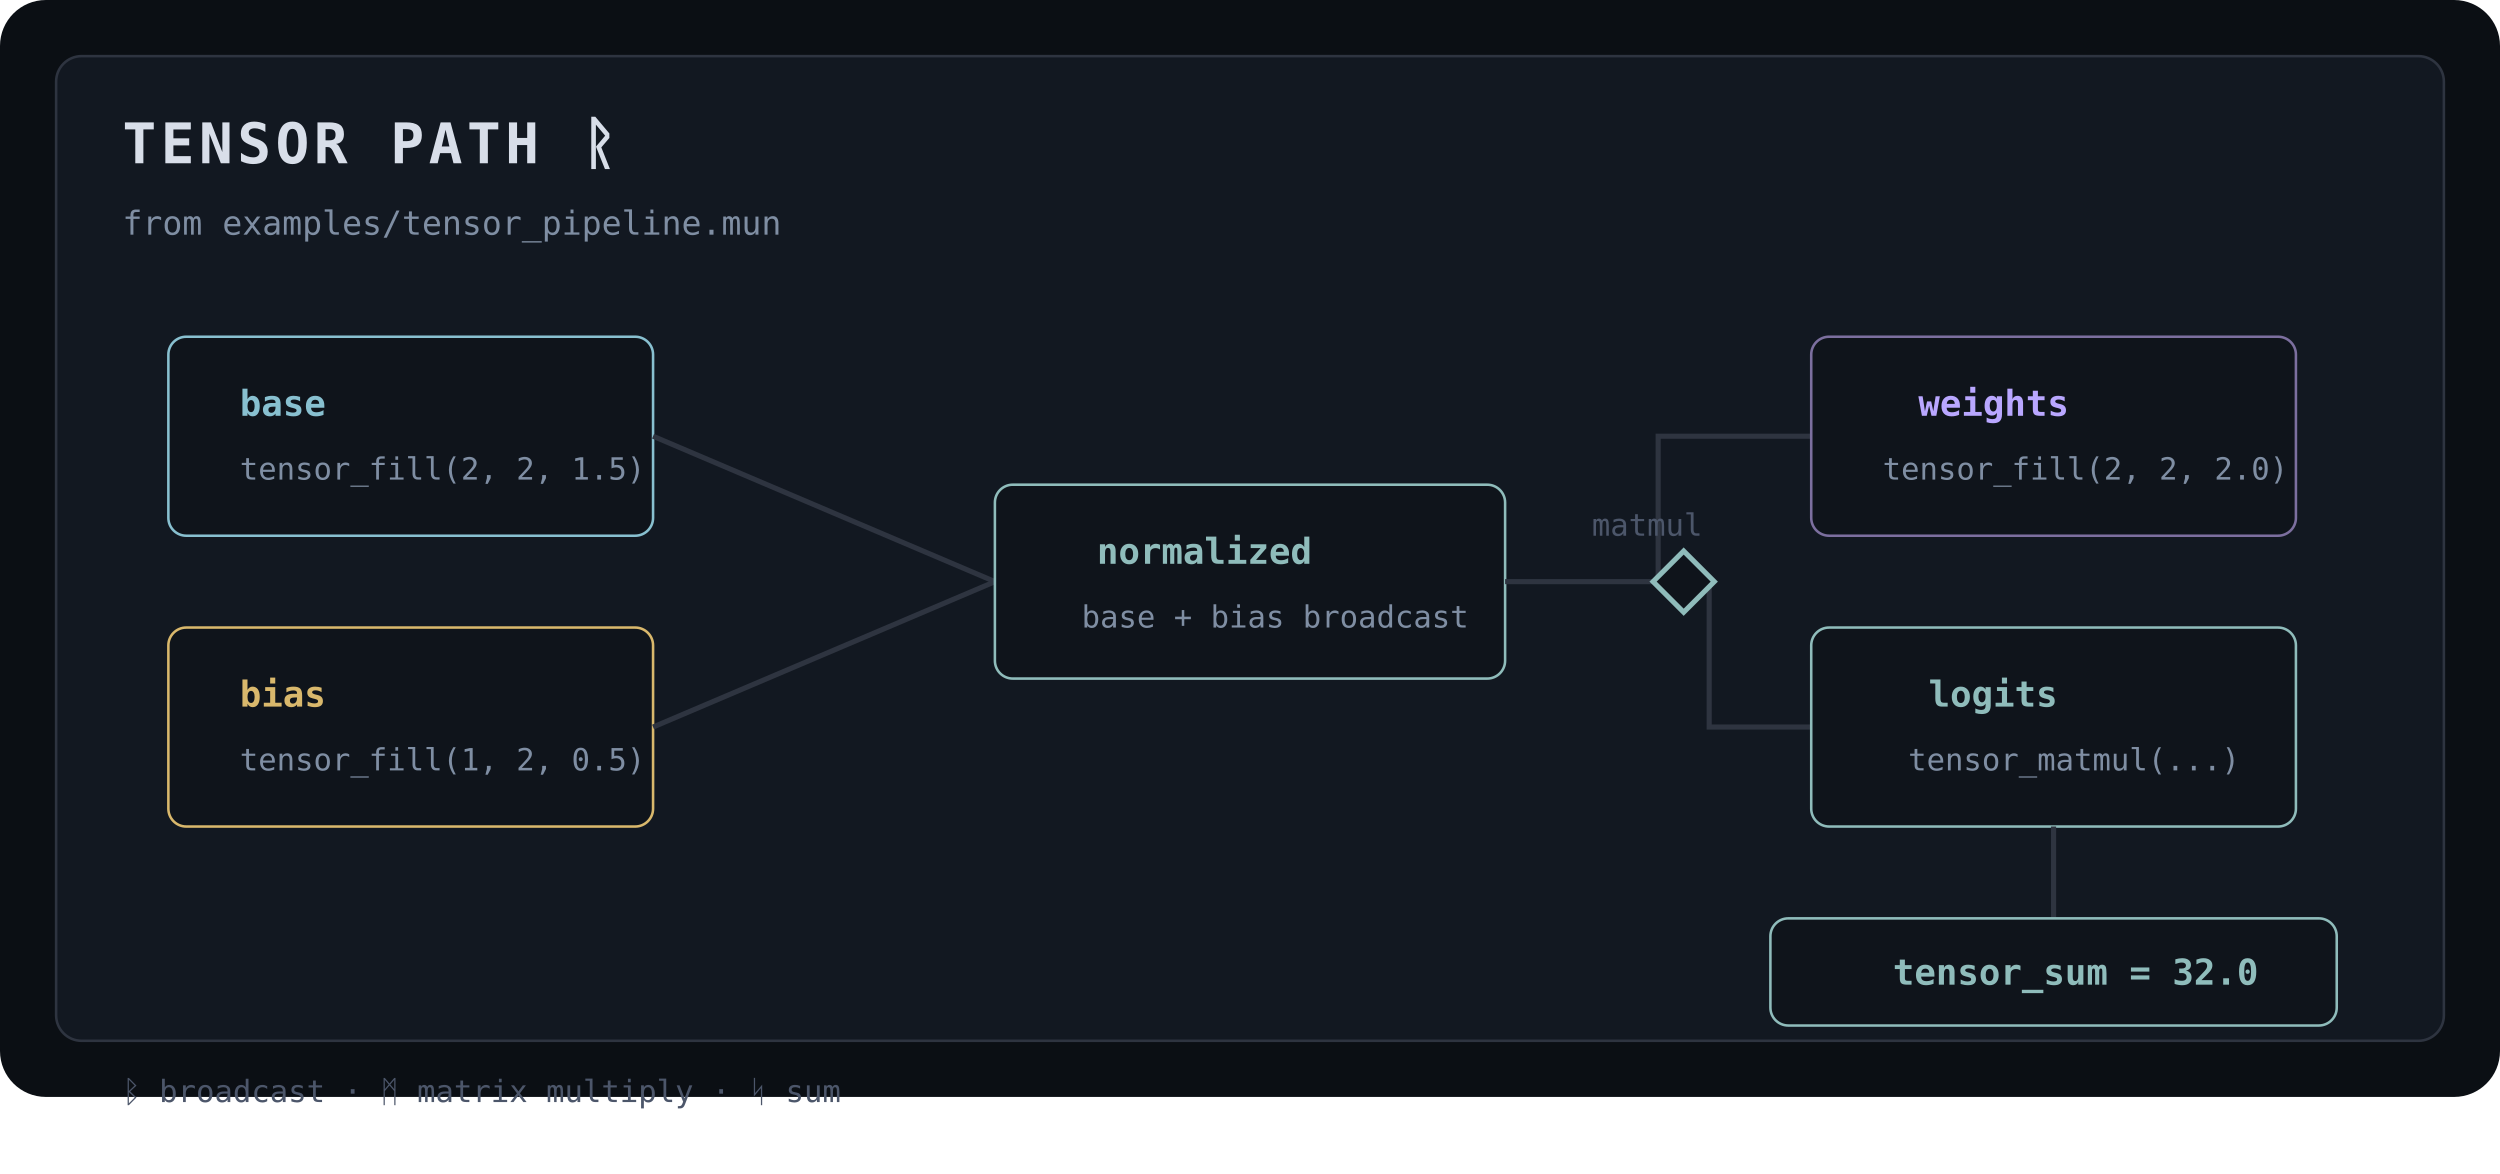
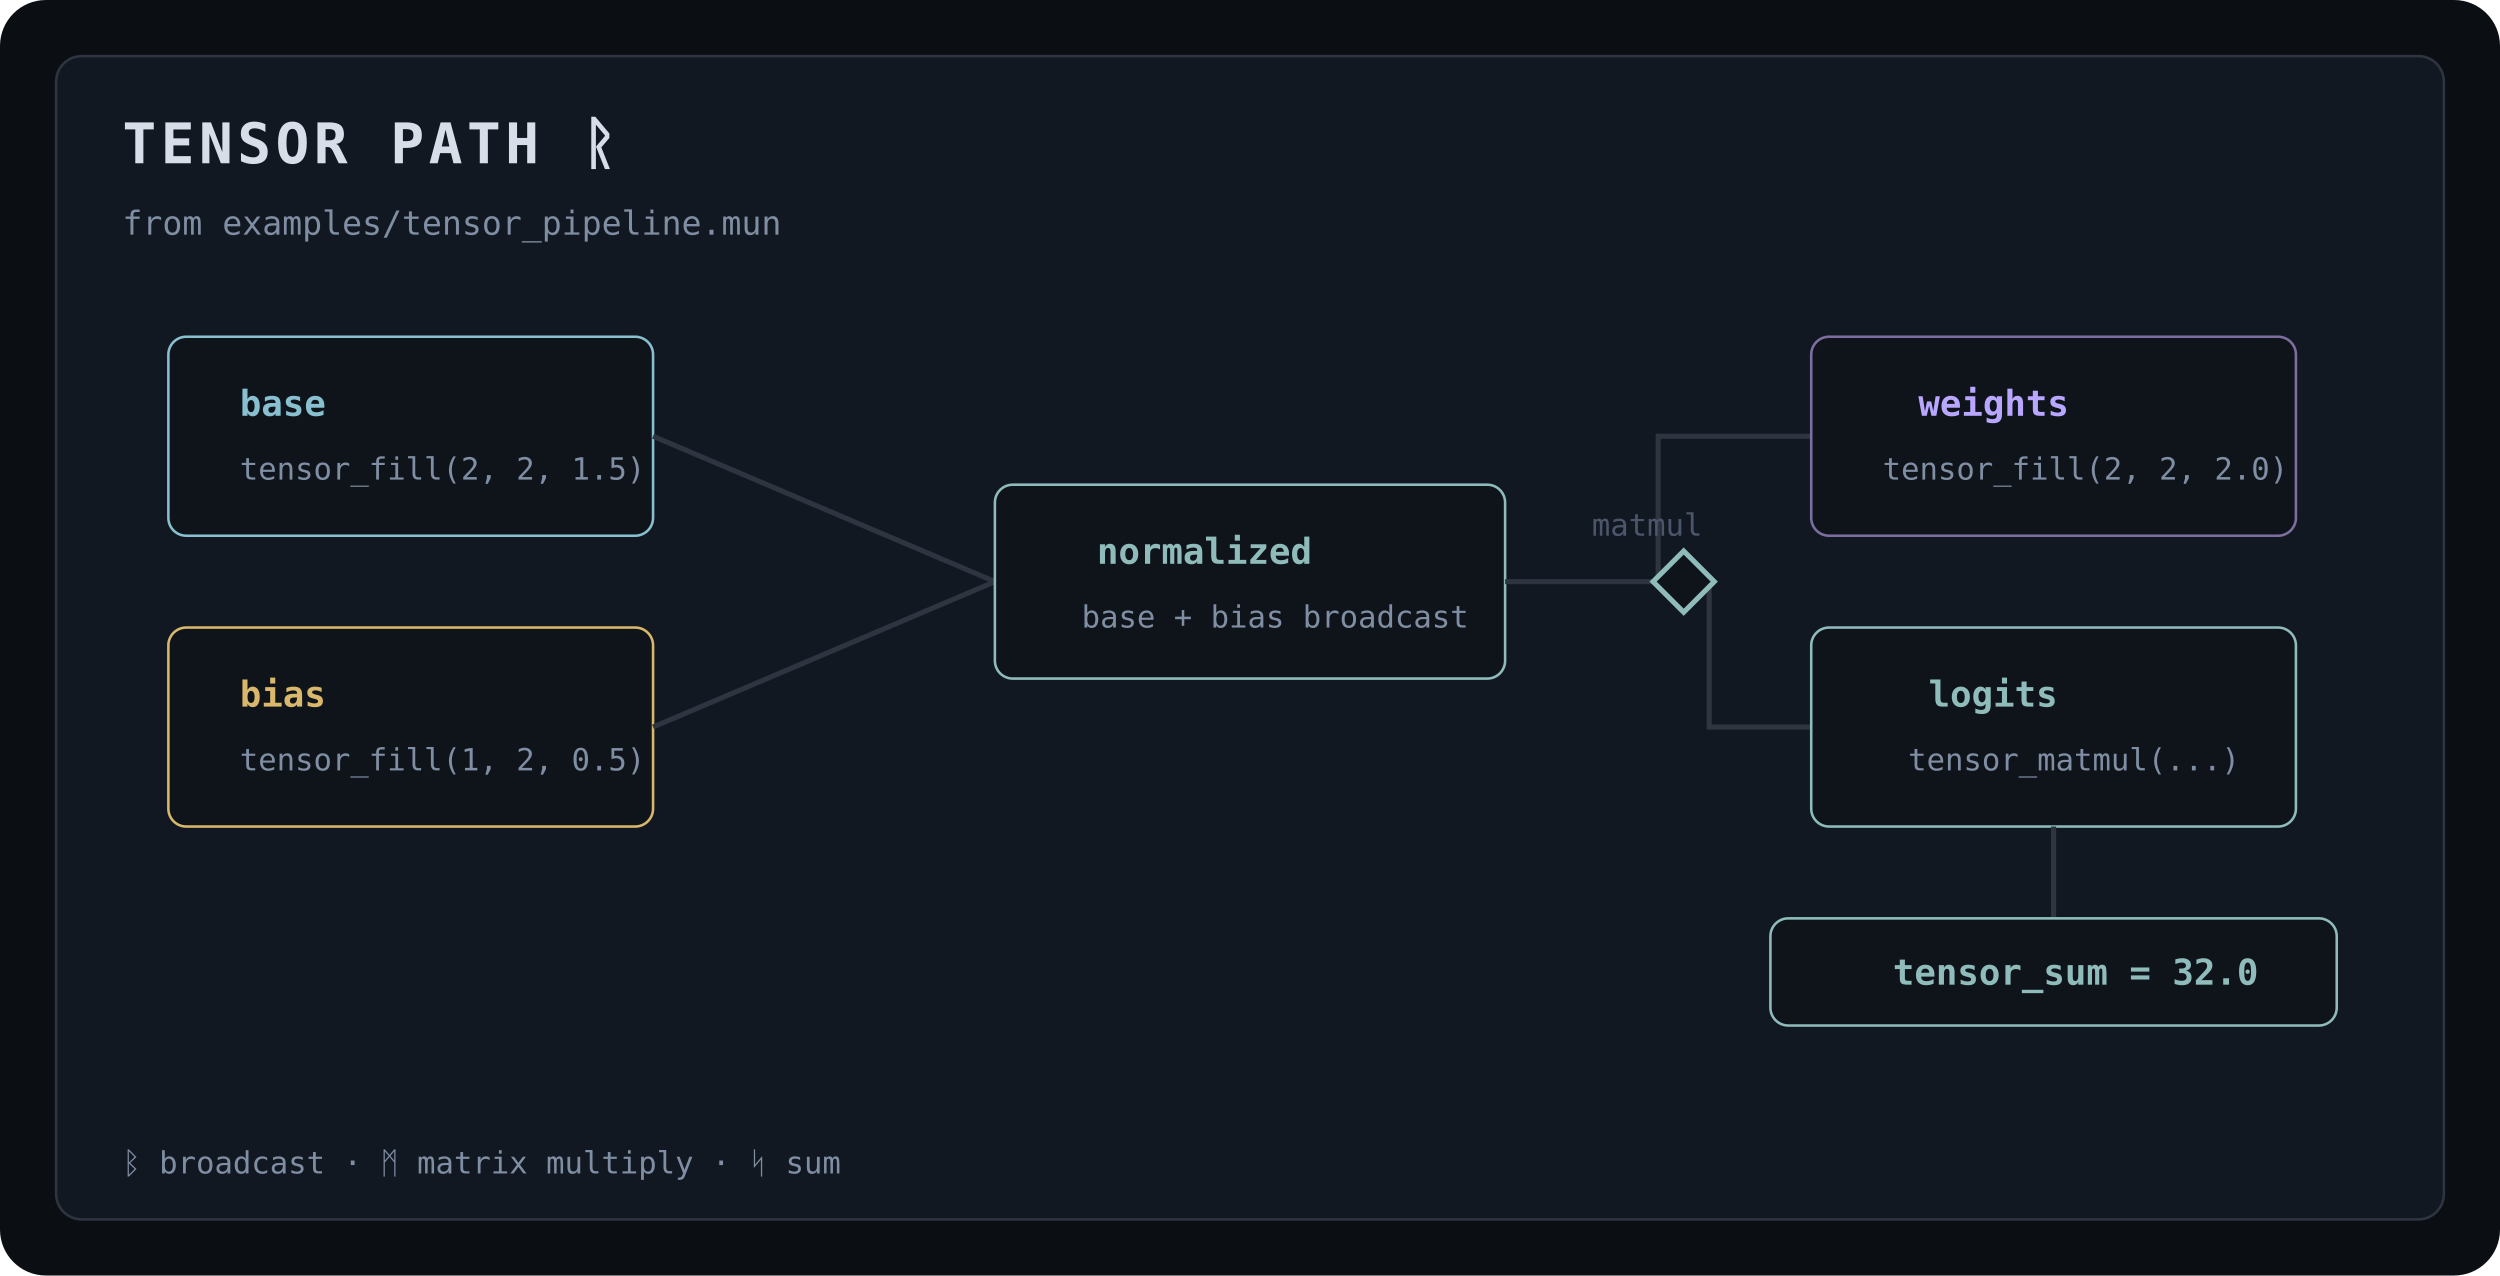
- <svg xmlns="http://www.w3.org/2000/svg" width="980" height="460" viewBox="0 0 980 460" role="img" aria-labelledby="title desc">
-   <rect width="980" height="430" rx="18" fill="#0b0f14" />
-   <rect x="22" y="22" width="936" height="386" rx="10" fill="#121821" stroke="#2e3440" />
+ <svg xmlns="http://www.w3.org/2000/svg" width="980" height="500" viewBox="0 0 980 500" role="img" aria-labelledby="title desc">
+   <rect width="980" height="500" rx="18" fill="#0b0f14" />
+   <rect x="22" y="22" width="936" height="456" rx="10" fill="#121821" stroke="#2e3440" />
  <text x="48" y="64" fill="#d8dee9" font-family="ui-monospace, SFMono-Regular, Menlo, monospace" font-size="22" font-weight="700" letter-spacing="0.08em">TENSOR PATH ᚱ</text>
  <text x="48" y="92" fill="#7f8ea3" font-family="ui-monospace, SFMono-Regular, Menlo, monospace" font-size="13">from examples/tensor_pipeline.mun</text>
  <g font-family="ui-monospace, SFMono-Regular, Menlo, monospace">
    <rect x="66" y="132" width="190" height="78" rx="7" fill="#0f141b" stroke="#88c0d0" />
    <text x="94" y="163" fill="#88c0d0" font-size="14" font-weight="700">base</text>
    <text x="94" y="188" fill="#7f8ea3" font-size="12">tensor_fill(2, 2, 1.5)</text>
    <rect x="66" y="246" width="190" height="78" rx="7" fill="#0f141b" stroke="#d9b86c" />
    <text x="94" y="277" fill="#d9b86c" font-size="14" font-weight="700">bias</text>
    <text x="94" y="302" fill="#7f8ea3" font-size="12">tensor_fill(1, 2, 0.5)</text>
    <line x1="256" y1="171" x2="390" y2="228" stroke="#2e3440" stroke-width="2" />
    <line x1="256" y1="285" x2="390" y2="228" stroke="#2e3440" stroke-width="2" />
    <rect x="390" y="190" width="200" height="76" rx="7" fill="#0f141b" stroke="#8fbcbb" />
    <text x="430" y="221" fill="#8fbcbb" font-size="14" font-weight="700">normalized</text>
    <text x="424" y="246" fill="#7f8ea3" font-size="12">base + bias broadcast</text>
    <path d="M590 228 H650" fill="none" stroke="#2e3440" stroke-width="2" />
    <path d="M710 171 H650 V228" fill="none" stroke="#2e3440" stroke-width="2" />
    <path d="M670 228 V285 H710" fill="none" stroke="#2e3440" stroke-width="2" />
    <path d="M660 216 L672 228 L660 240 L648 228 Z" fill="#0f141b" stroke="#8fbcbb" stroke-width="2" />
    <text x="624" y="210" fill="#4c566a" font-size="12">matmul</text>
    <rect x="710" y="132" width="190" height="78" rx="7" fill="#0f141b" stroke="#7c6f9f" />
    <text x="752" y="163" fill="#b9a7ff" font-size="14" font-weight="700">weights</text>
    <text x="738" y="188" fill="#7f8ea3" font-size="12">tensor_fill(2, 2, 2.0)</text>
    <rect x="710" y="246" width="190" height="78" rx="7" fill="#0f141b" stroke="#8fbcbb" />
    <text x="756" y="277" fill="#8fbcbb" font-size="14" font-weight="700">logits</text>
    <text x="748" y="302" fill="#7f8ea3" font-size="12">tensor_matmul(...)</text>
    <line x1="805" y1="324" x2="805" y2="360" stroke="#2e3440" stroke-width="2" />
    <rect x="694" y="360" width="222" height="42" rx="7" fill="#0f141b" stroke="#8fbcbb" />
    <text x="742" y="386" fill="#8fbcbb" font-size="14" font-weight="700">tensor_sum = 32.0</text>
  </g>
-   <text x="48" y="432" fill="#4c566a" font-family="ui-monospace, SFMono-Regular, Menlo, monospace" font-size="12">ᛒ broadcast · ᛗ matrix multiply · ᛋ sum</text>
+   <text x="48" y="460" fill="#7f8ea3" font-family="ui-monospace, SFMono-Regular, Menlo, monospace" font-size="12">ᛒ broadcast · ᛗ matrix multiply · ᛋ sum</text>
</svg>
